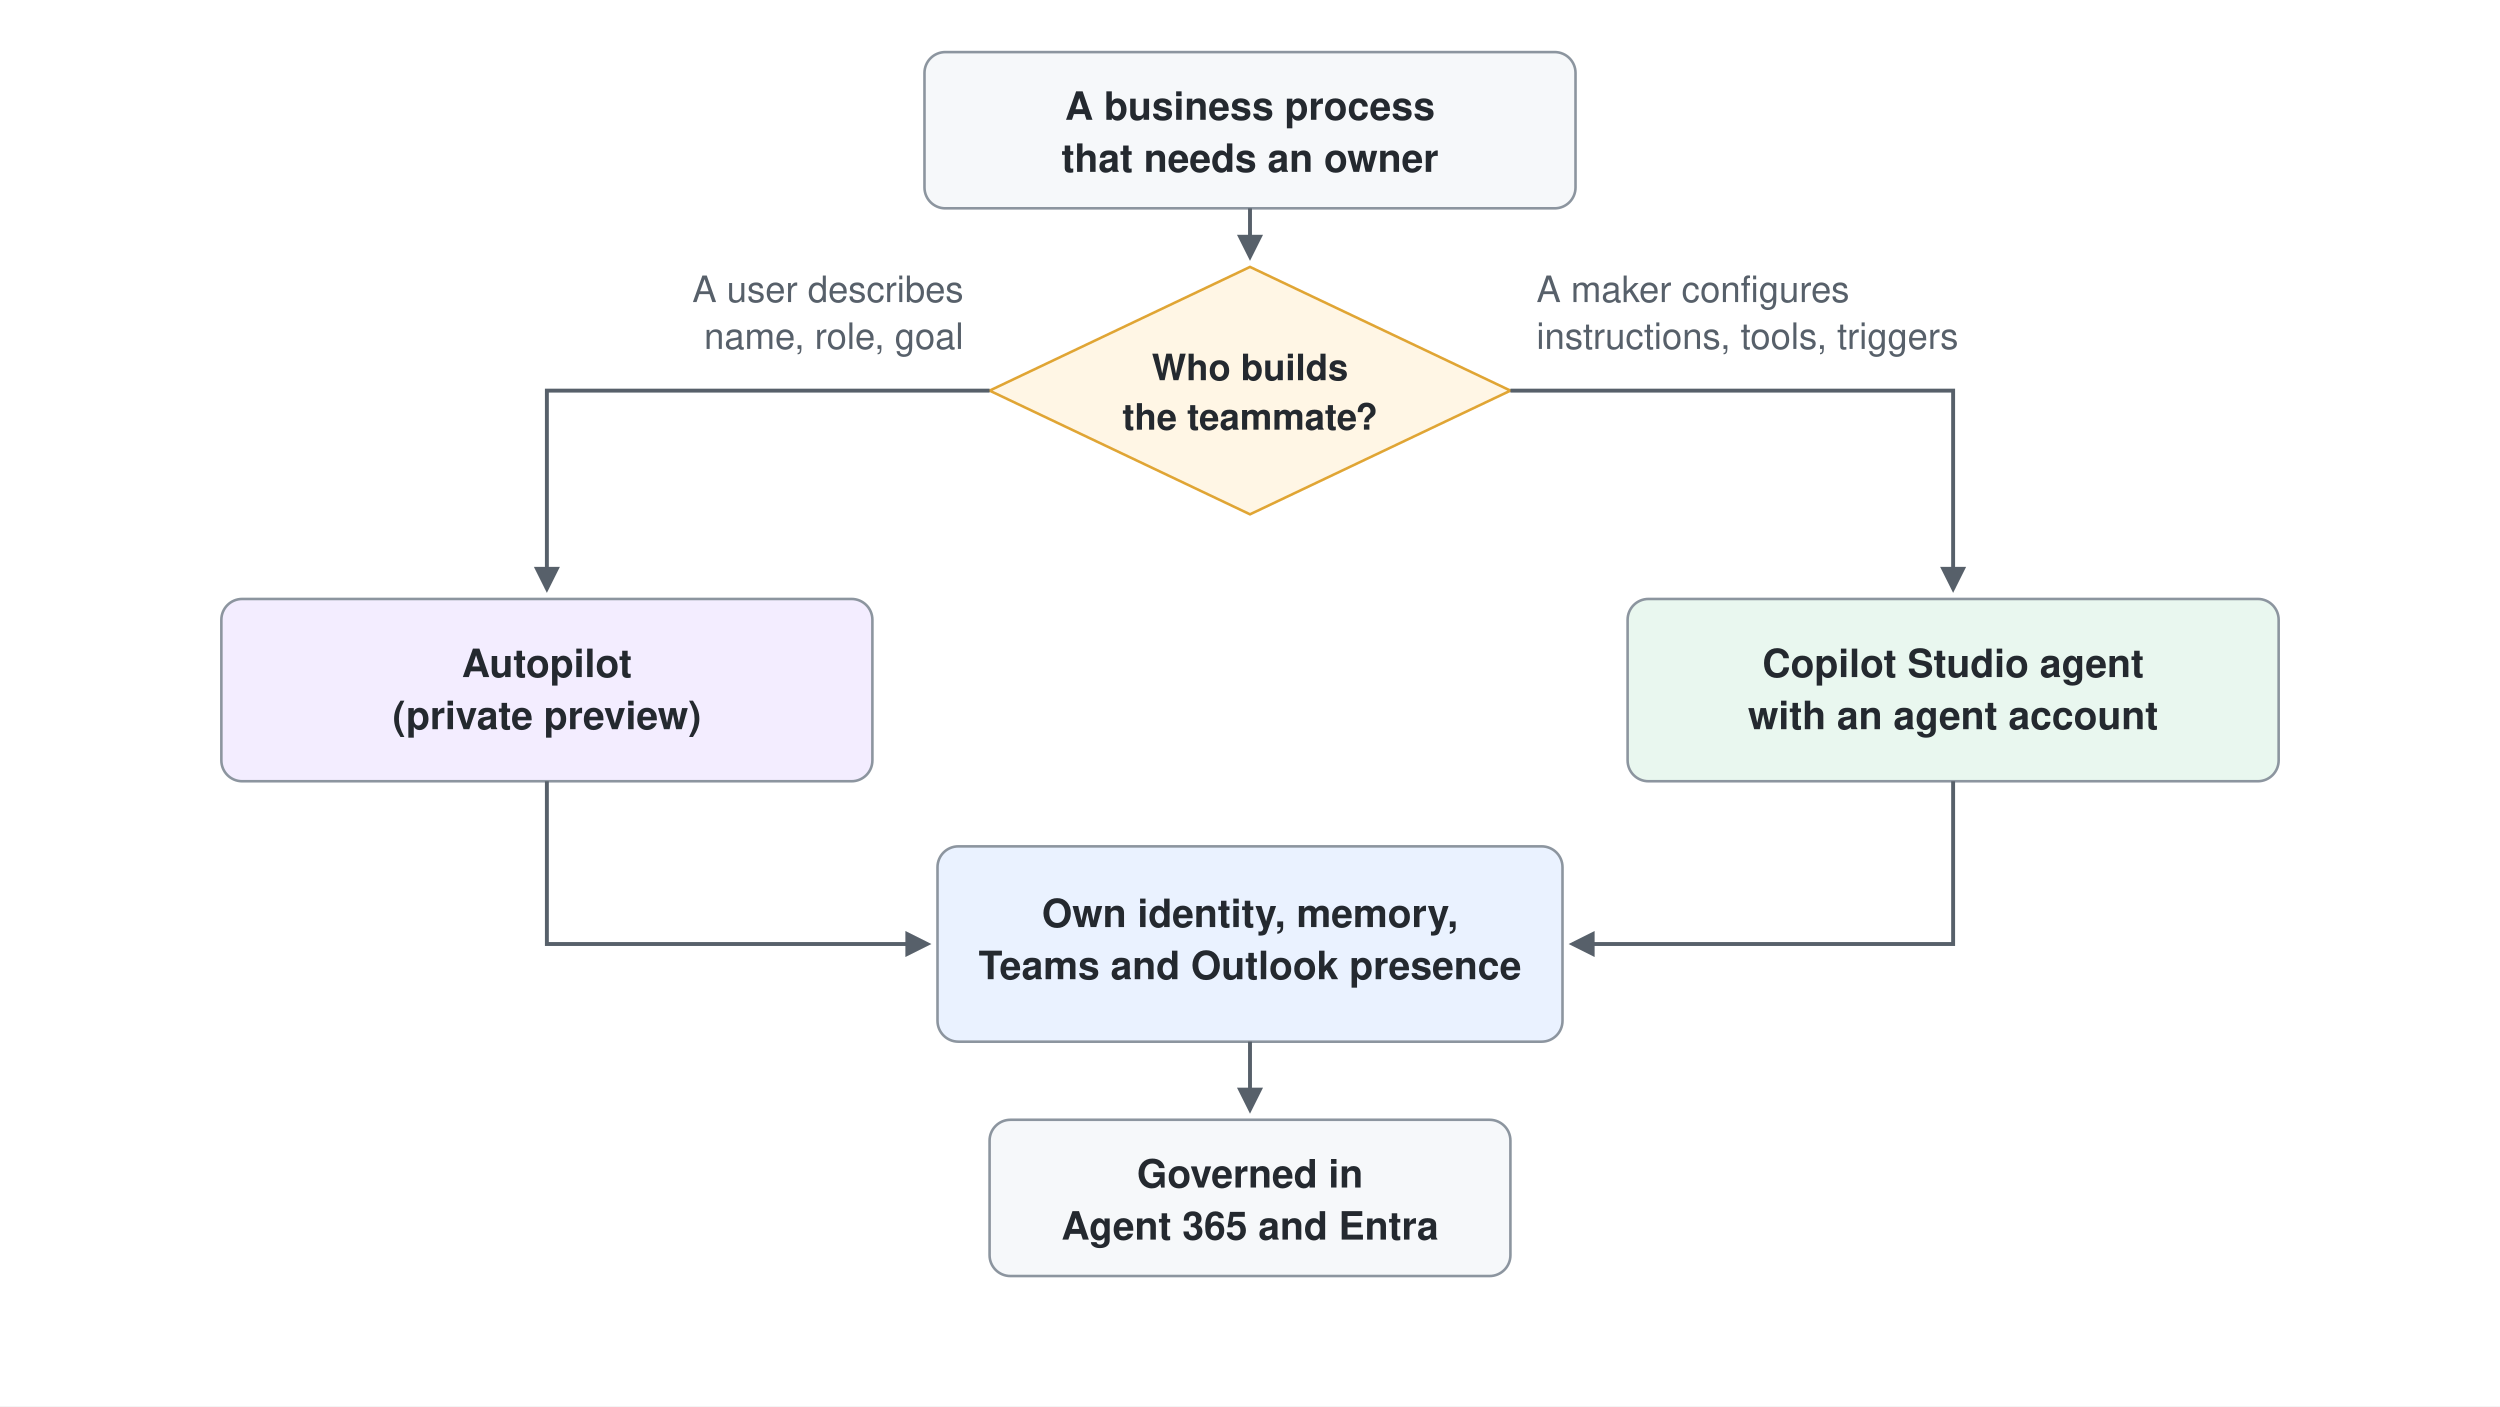
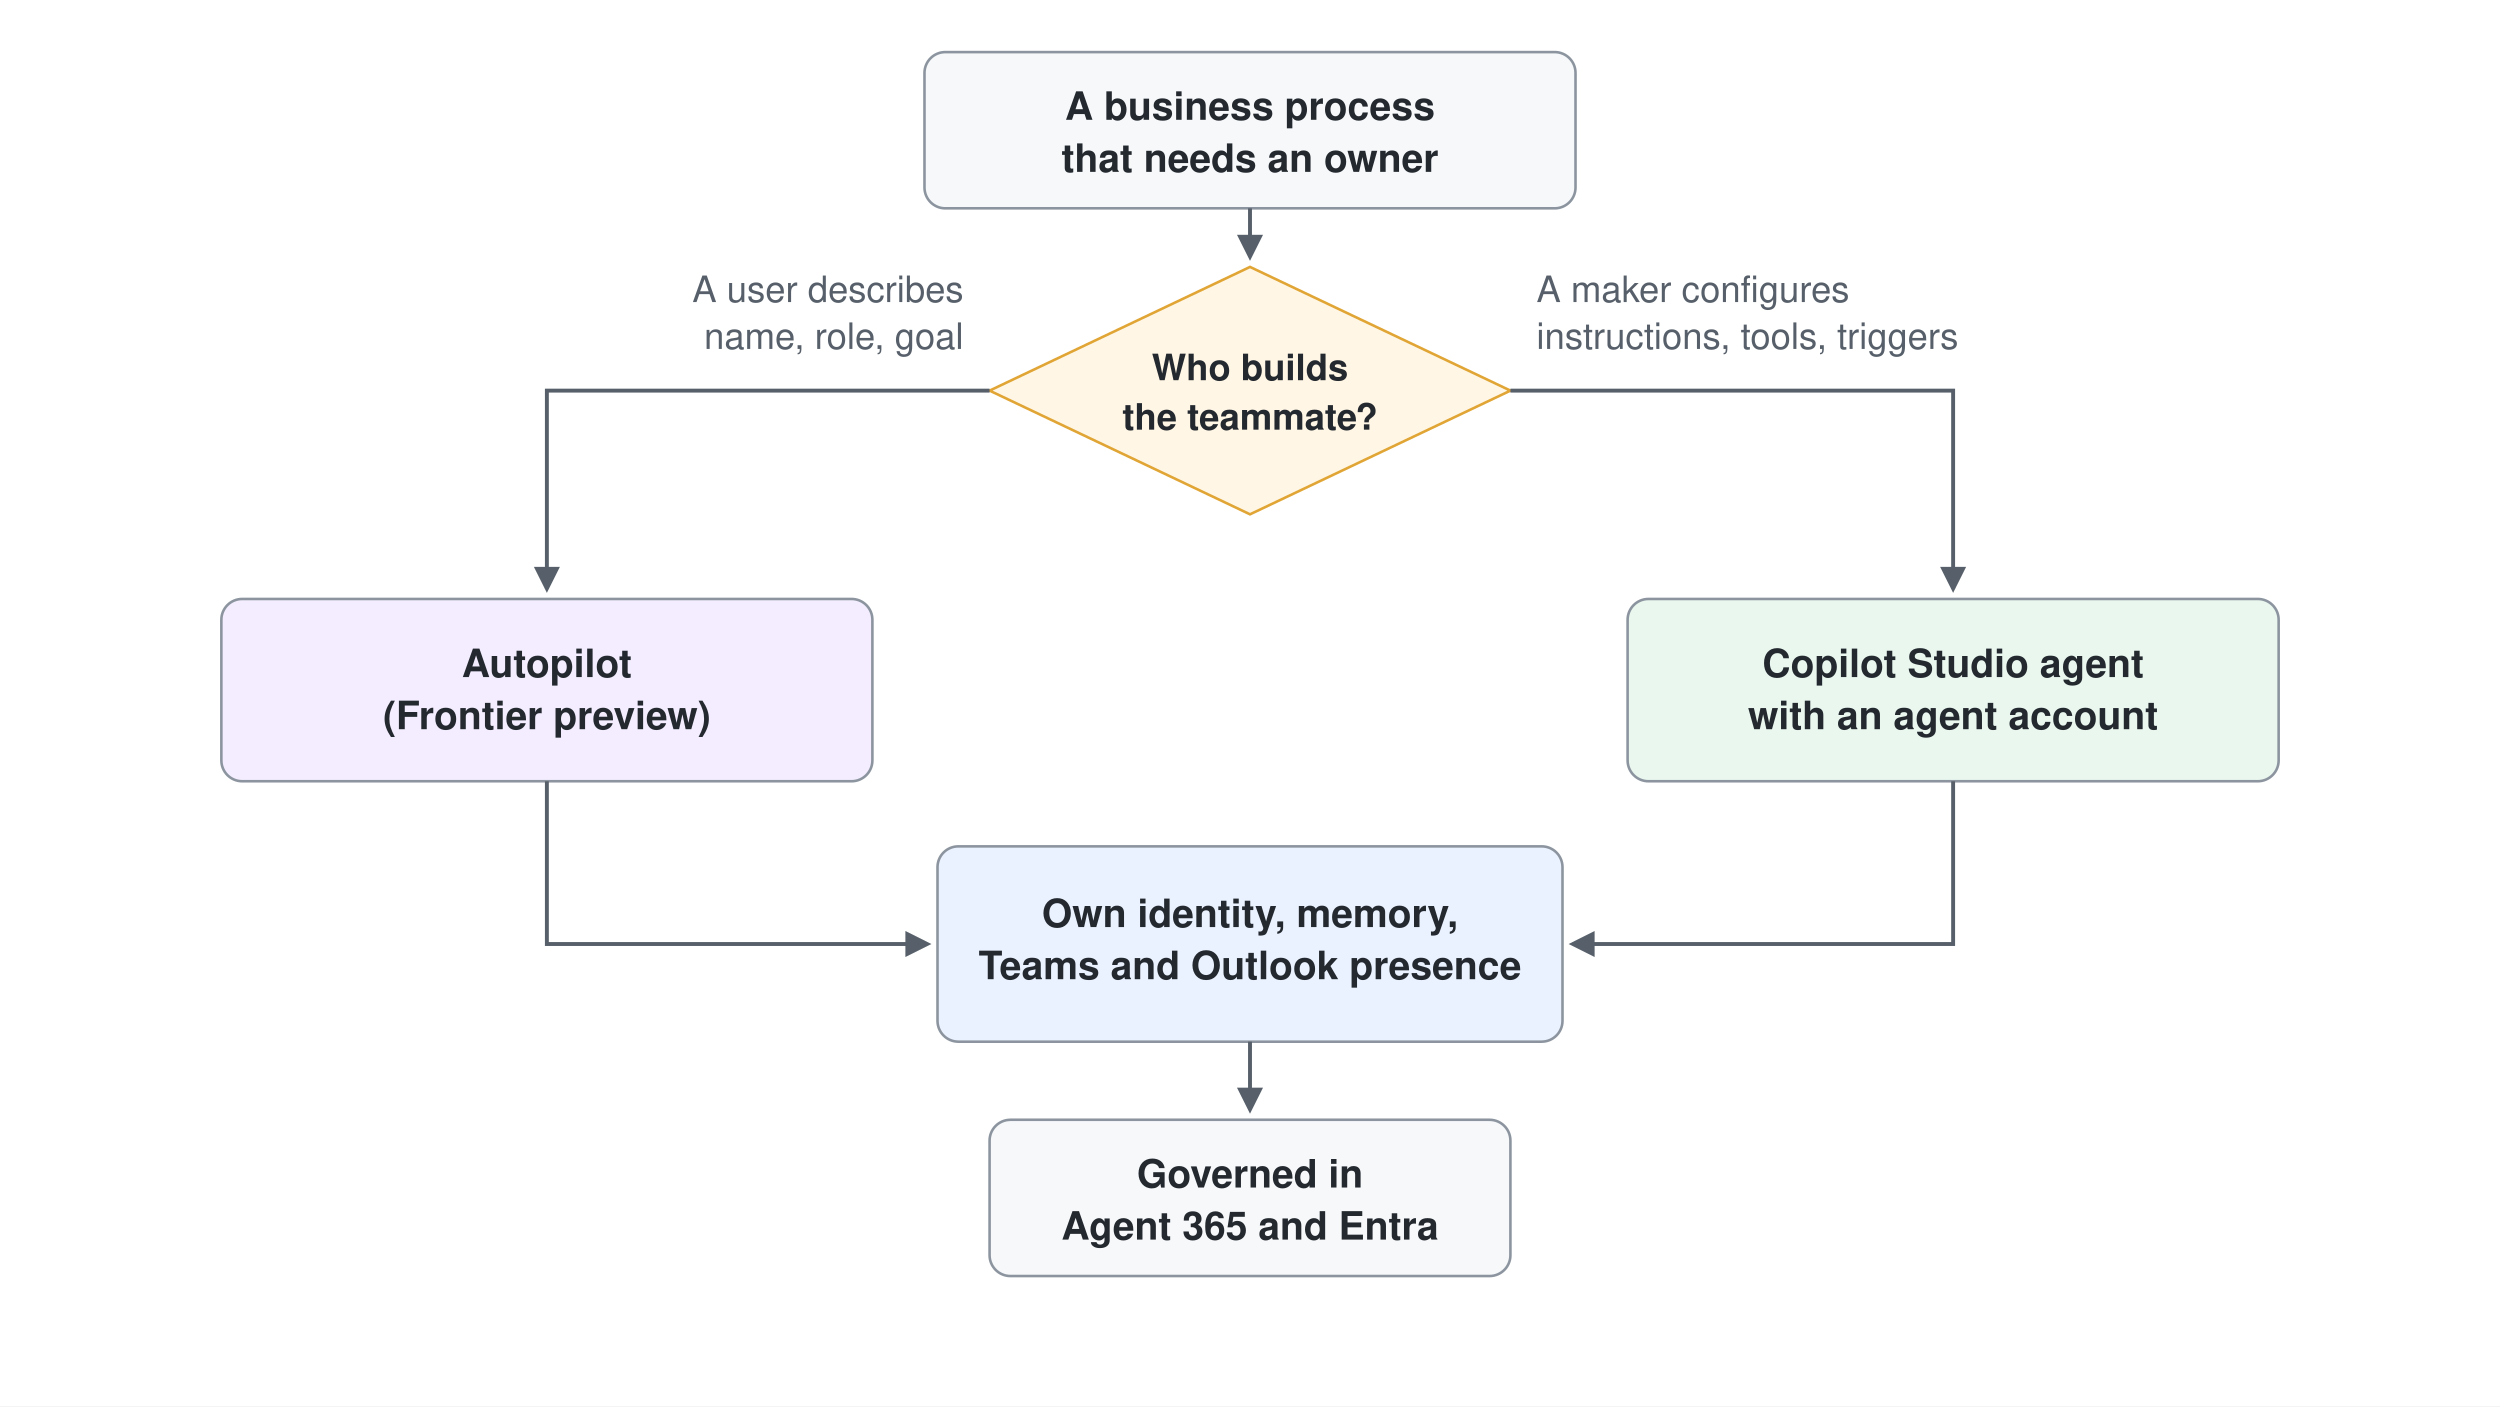
<svg xmlns="http://www.w3.org/2000/svg" viewBox="0 0 1920 1080" width="1920" height="1080" role="img" aria-labelledby="t d" font-family="Segoe UI, Helvetica, Arial, sans-serif">
  <rect x="0" y="0" width="1920" height="1080" fill="#ffffff" />
  <defs>
    <marker id="ah" viewBox="0 0 12 12" refX="10" refY="6" markerWidth="20" markerHeight="20" markerUnits="userSpaceOnUse" orient="auto">
      <path d="M0,0 L12,6 L0,12 z" fill="#57606a" />
    </marker>
  </defs>
  <rect x="710" y="40" width="500" height="120" rx="16" fill="#f6f8fa" stroke="#8c959f" stroke-width="2" />
  <text x="960" y="92" font-size="30" font-weight="600" fill="#24292f" text-anchor="middle">A business process</text>
  <text x="960" y="132" font-size="30" font-weight="600" fill="#24292f" text-anchor="middle">that needs an owner</text>
  <path d="M760,300 L960,205 L1160,300 L960,395 Z" fill="#fff6e5" stroke="#e0a534" stroke-width="2" />
  <text x="960" y="292" font-size="28" font-weight="600" fill="#24292f" text-anchor="middle">Who builds</text>
  <text x="960" y="330" font-size="28" font-weight="600" fill="#24292f" text-anchor="middle">the teammate?</text>
  <rect x="170" y="460" width="500" height="140" rx="16" fill="#f3edff" stroke="#8c959f" stroke-width="2" />
  <text x="420" y="520" font-size="30" font-weight="600" fill="#24292f" text-anchor="middle">Autopilot</text>
-   <text x="420" y="560" font-size="30" font-weight="600" fill="#24292f" text-anchor="middle">(private preview)</text>
+   <text x="420" y="560" font-size="30" font-weight="600" fill="#24292f" text-anchor="middle">(Frontier preview)</text>
  <rect x="1250" y="460" width="500" height="140" rx="16" fill="#e9f7ef" stroke="#8c959f" stroke-width="2" />
  <text x="1500" y="520" font-size="30" font-weight="600" fill="#24292f" text-anchor="middle">Copilot Studio agent</text>
  <text x="1500" y="560" font-size="30" font-weight="600" fill="#24292f" text-anchor="middle">with an agent account</text>
  <rect x="720" y="650" width="480" height="150" rx="16" fill="#eaf2ff" stroke="#8c959f" stroke-width="2" />
  <text x="960" y="712" font-size="30" font-weight="600" fill="#24292f" text-anchor="middle">Own identity, memory,</text>
  <text x="960" y="752" font-size="30" font-weight="600" fill="#24292f" text-anchor="middle">Teams and Outlook presence</text>
  <rect x="760" y="860" width="400" height="120" rx="16" fill="#f6f8fa" stroke="#8c959f" stroke-width="2" />
  <text x="960" y="912" font-size="30" font-weight="600" fill="#24292f" text-anchor="middle">Governed in</text>
  <text x="960" y="952" font-size="30" font-weight="600" fill="#24292f" text-anchor="middle">Agent 365 and Entra</text>
  <text x="740" y="232" font-size="28" fill="#57606a" text-anchor="end">A user describes</text>
  <text x="740" y="268" font-size="28" fill="#57606a" text-anchor="end">name, role, goal</text>
  <text x="1180" y="232" font-size="28" fill="#57606a">A maker configures</text>
  <text x="1180" y="268" font-size="28" fill="#57606a">instructions, tools, triggers</text>
  <path d="M960,160 L960,197" fill="none" stroke="#57606a" stroke-width="3" marker-end="url(#ah)" />
  <path d="M760,300 L420,300 L420,452" fill="none" stroke="#57606a" stroke-width="3" marker-end="url(#ah)" />
  <path d="M1160,300 L1500,300 L1500,452" fill="none" stroke="#57606a" stroke-width="3" marker-end="url(#ah)" />
  <path d="M420,600 L420,725 L712,725" fill="none" stroke="#57606a" stroke-width="3" marker-end="url(#ah)" />
  <path d="M1500,600 L1500,725 L1208,725" fill="none" stroke="#57606a" stroke-width="3" marker-end="url(#ah)" />
  <path d="M960,800 L960,852" fill="none" stroke="#57606a" stroke-width="3" marker-end="url(#ah)" />
  <rect x="710" y="40" width="500" height="120" rx="16" fill="none" stroke="#e0a534" stroke-width="7" opacity="0">
    <animate attributeName="opacity" values="0;0;1;1;0;0" keyTimes="0;0.013;0.037;0.05;0.075;1" dur="8s" repeatCount="indefinite" />
  </rect>
  <circle r="14" fill="#e0a534" stroke="#ffffff" stroke-width="3" opacity="0">
    <animateMotion path="M960,160 L960,197" dur="8s" repeatCount="indefinite" calcMode="linear" keyPoints="0;0;1;1" keyTimes="0;0.062;0.1;1" />
    <animate attributeName="opacity" values="0;0;1;1;0;0" keyTimes="0;0.059;0.062;0.1;0.106;1" dur="8s" repeatCount="indefinite" />
  </circle>
  <path d="M760,300 L960,205 L1160,300 L960,395 Z" fill="none" stroke="#e0a534" stroke-width="7" opacity="0">
    <animate attributeName="opacity" values="0;0;1;1;0;0" keyTimes="0;0.094;0.113;0.138;0.156;1" dur="8s" repeatCount="indefinite" />
  </path>
  <circle r="14" fill="#e0a534" stroke="#ffffff" stroke-width="3" opacity="0">
    <animateMotion path="M760,300 L420,300 L420,452" dur="8s" repeatCount="indefinite" calcMode="linear" keyPoints="0;0;1;1" keyTimes="0;0.15;0.237;1" />
    <animate attributeName="opacity" values="0;0;1;1;0;0" keyTimes="0;0.146;0.15;0.237;0.243;1" dur="8s" repeatCount="indefinite" />
  </circle>
  <rect x="170" y="460" width="500" height="140" rx="16" fill="none" stroke="#e0a534" stroke-width="7" opacity="0">
    <animate attributeName="opacity" values="0;0;1;1;0;0" keyTimes="0;0.225;0.25;0.275;0.3;1" dur="8s" repeatCount="indefinite" />
  </rect>
  <circle r="14" fill="#e0a534" stroke="#ffffff" stroke-width="3" opacity="0">
    <animateMotion path="M420,600 L420,725 L712,725" dur="8s" repeatCount="indefinite" calcMode="linear" keyPoints="0;0;1;1" keyTimes="0;0.287;0.362;1" />
    <animate attributeName="opacity" values="0;0;1;1;0;0" keyTimes="0;0.283;0.287;0.362;0.368;1" dur="8s" repeatCount="indefinite" />
  </circle>
  <rect x="720" y="650" width="480" height="150" rx="16" fill="none" stroke="#e0a534" stroke-width="7" opacity="0">
    <animate attributeName="opacity" values="0;0;1;1;0;0" keyTimes="0;0.35;0.375;0.388;0.412;1" dur="8s" repeatCount="indefinite" />
  </rect>
  <circle r="14" fill="#e0a534" stroke="#ffffff" stroke-width="3" opacity="0">
    <animateMotion path="M960,800 L960,852" dur="8s" repeatCount="indefinite" calcMode="linear" keyPoints="0;0;1;1" keyTimes="0;0.4;0.438;1" />
    <animate attributeName="opacity" values="0;0;1;1;0;0" keyTimes="0;0.396;0.4;0.438;0.444;1" dur="8s" repeatCount="indefinite" />
  </circle>
  <rect x="760" y="860" width="400" height="120" rx="16" fill="none" stroke="#e0a534" stroke-width="7" opacity="0">
    <animate attributeName="opacity" values="0;0;1;1;0;0" keyTimes="0;0.425;0.45;0.469;0.494;1" dur="8s" repeatCount="indefinite" />
  </rect>
  <rect x="710" y="40" width="500" height="120" rx="16" fill="none" stroke="#e0a534" stroke-width="7" opacity="0">
    <animate attributeName="opacity" values="0;0;1;1;0;0" keyTimes="0;0.512;0.537;0.55;0.575;1" dur="8s" repeatCount="indefinite" />
  </rect>
  <circle r="14" fill="#e0a534" stroke="#ffffff" stroke-width="3" opacity="0">
    <animateMotion path="M960,160 L960,197" dur="8s" repeatCount="indefinite" calcMode="linear" keyPoints="0;0;1;1" keyTimes="0;0.562;0.6;1" />
    <animate attributeName="opacity" values="0;0;1;1;0;0" keyTimes="0;0.558;0.562;0.6;0.606;1" dur="8s" repeatCount="indefinite" />
  </circle>
  <path d="M760,300 L960,205 L1160,300 L960,395 Z" fill="none" stroke="#e0a534" stroke-width="7" opacity="0">
    <animate attributeName="opacity" values="0;0;1;1;0;0" keyTimes="0;0.594;0.613;0.637;0.656;1" dur="8s" repeatCount="indefinite" />
  </path>
  <circle r="14" fill="#e0a534" stroke="#ffffff" stroke-width="3" opacity="0">
    <animateMotion path="M1160,300 L1500,300 L1500,452" dur="8s" repeatCount="indefinite" calcMode="linear" keyPoints="0;0;1;1" keyTimes="0;0.65;0.738;1" />
    <animate attributeName="opacity" values="0;0;1;1;0;0" keyTimes="0;0.646;0.65;0.738;0.744;1" dur="8s" repeatCount="indefinite" />
  </circle>
  <rect x="1250" y="460" width="500" height="140" rx="16" fill="none" stroke="#e0a534" stroke-width="7" opacity="0">
    <animate attributeName="opacity" values="0;0;1;1;0;0" keyTimes="0;0.725;0.75;0.775;0.8;1" dur="8s" repeatCount="indefinite" />
  </rect>
  <circle r="14" fill="#e0a534" stroke="#ffffff" stroke-width="3" opacity="0">
    <animateMotion path="M1500,600 L1500,725 L1208,725" dur="8s" repeatCount="indefinite" calcMode="linear" keyPoints="0;0;1;1" keyTimes="0;0.787;0.863;1" />
    <animate attributeName="opacity" values="0;0;1;1;0;0" keyTimes="0;0.783;0.787;0.863;0.869;1" dur="8s" repeatCount="indefinite" />
  </circle>
  <rect x="720" y="650" width="480" height="150" rx="16" fill="none" stroke="#e0a534" stroke-width="7" opacity="0">
    <animate attributeName="opacity" values="0;0;1;1;0;0" keyTimes="0;0.85;0.875;0.887;0.912;1" dur="8s" repeatCount="indefinite" />
  </rect>
  <circle r="14" fill="#e0a534" stroke="#ffffff" stroke-width="3" opacity="0">
    <animateMotion path="M960,800 L960,852" dur="8s" repeatCount="indefinite" calcMode="linear" keyPoints="0;0;1;1" keyTimes="0;0.9;0.938;1" />
    <animate attributeName="opacity" values="0;0;1;1;0;0" keyTimes="0;0.896;0.9;0.938;0.944;1" dur="8s" repeatCount="indefinite" />
  </circle>
  <rect x="760" y="860" width="400" height="120" rx="16" fill="none" stroke="#e0a534" stroke-width="7" opacity="0">
    <animate attributeName="opacity" values="0;0;1;1;0;0" keyTimes="0;0.925;0.95;0.969;0.994;1" dur="8s" repeatCount="indefinite" />
  </rect>
</svg>
